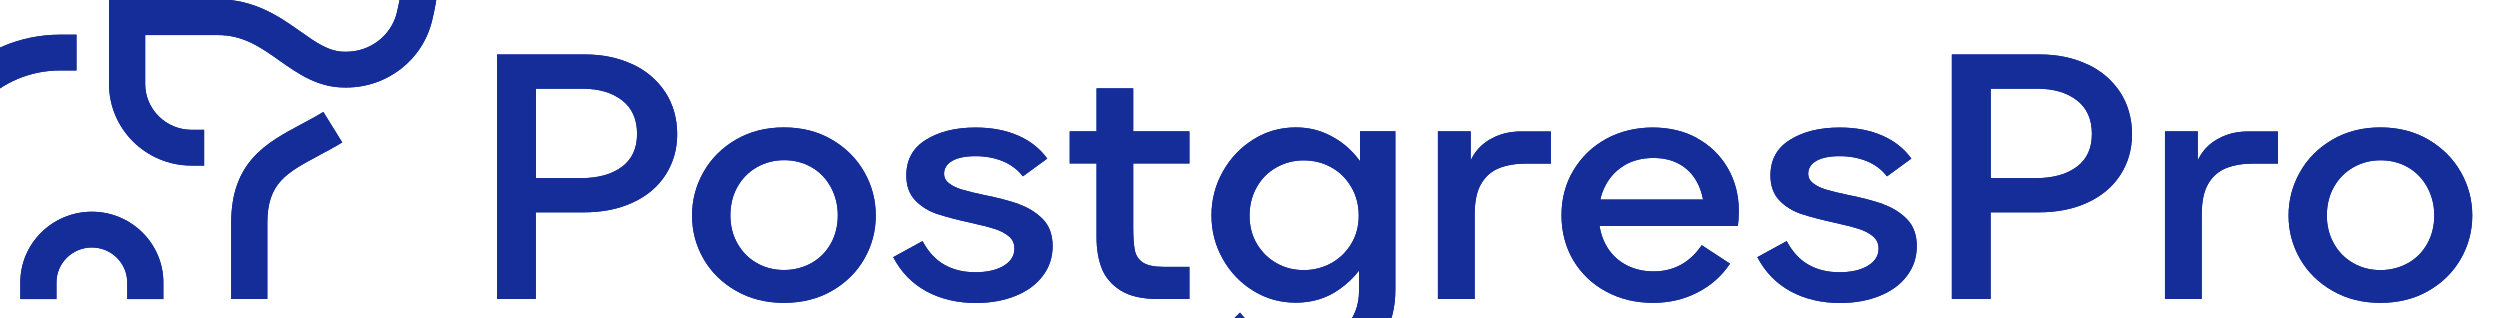
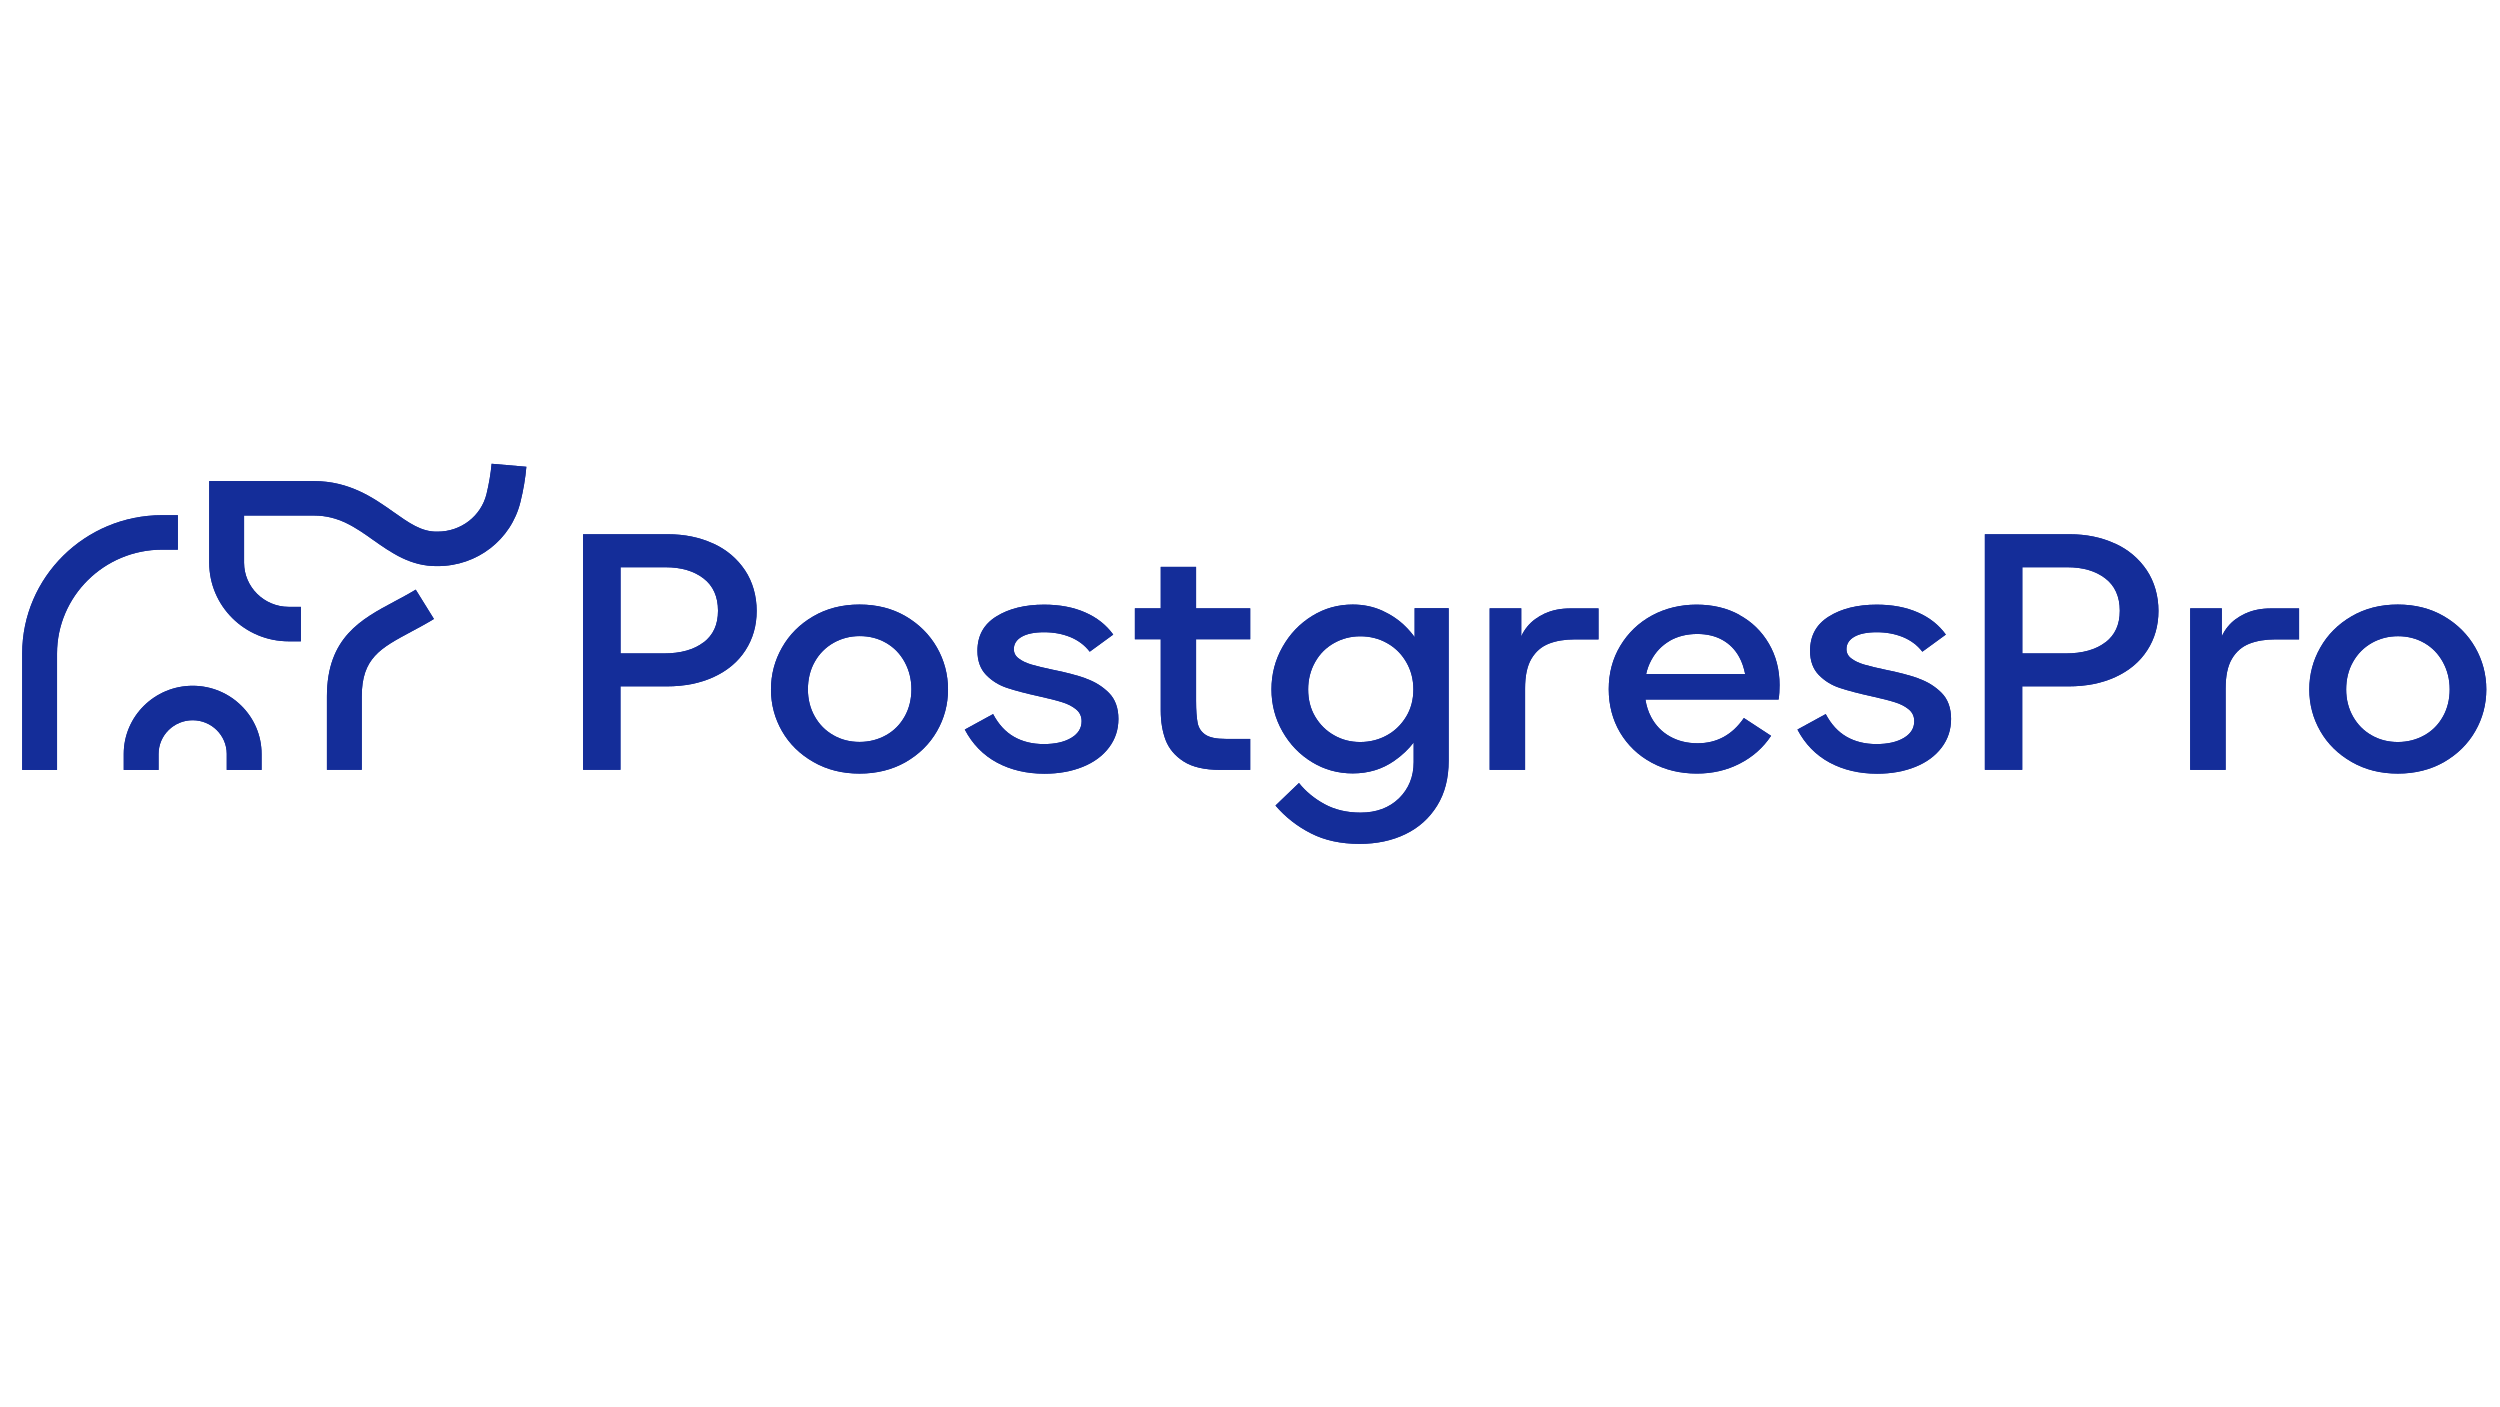
- <svg xmlns="http://www.w3.org/2000/svg" id="Layer_1" data-name="Layer 1" viewBox="80 370 1850 235">
+ <svg xmlns="http://www.w3.org/2000/svg" id="Layer_1" data-name="Layer 1" viewBox="0 0 1920 1080">
  <g>
    <path d="M547.67,417.44c-10.3-4.76-21.88-7.14-34.75-7.14h-65.13v180.91h28.73v-64.09h35.57c13.61,0,25.64-2.38,36.1-7.21,10.45-4.83,18.58-11.6,24.29-20.45,5.72-8.85,8.65-18.89,8.65-30.26s-3.01-22.31-9.02-31.3c-6.01-8.92-14.14-15.84-24.44-20.52v.07ZM540.37,493.28c-7.3,5.65-17.52,8.55-30.61,8.55h-33.17v-66.18h34.52c12.03,0,21.74,2.83,29.18,8.55,7.37,5.65,11.13,13.98,11.13,24.83s-3.68,18.59-10.98,24.31l-.08-.07Z" style="fill: #142d99;" />
    <path d="M695.67,473.36c-10.3-6.02-22.11-9.07-35.57-9.07s-25.27,3.05-35.57,9.07c-10.31,6.02-18.28,13.98-23.92,23.94-5.64,9.89-8.5,20.67-8.5,32.2s2.86,22.23,8.5,32.05c5.64,9.82,13.69,17.7,24.07,23.65,10.38,5.95,22.19,8.92,35.42,8.92s25.27-2.97,35.57-8.92c10.3-5.95,18.28-13.83,23.91-23.65,5.64-9.82,8.5-20.52,8.5-32.05s-2.86-22.31-8.5-32.2c-5.64-9.89-13.61-17.85-23.91-23.94ZM694.77,550.24c-3.38,6.1-8.12,10.93-14.21,14.35-6.09,3.42-12.94,5.21-20.38,5.21s-14.21-1.71-20.23-5.21c-6.02-3.42-10.76-8.25-14.21-14.35-3.46-6.1-5.26-13.09-5.26-20.82s1.73-15.02,5.26-21.19c3.46-6.17,8.27-11,14.36-14.5,6.09-3.42,12.78-5.21,20.16-5.21s14.21,1.71,20.23,5.21c6.02,3.42,10.76,8.33,14.21,14.57,3.46,6.32,5.26,13.31,5.26,21.04s-1.73,14.72-5.11,20.82l-.08.07Z" style="fill: #142d99;" />
    <path d="M833.83,520.94c-6.92-2.38-15.49-4.68-25.72-6.69-6.62-1.41-11.96-2.68-15.94-3.87-3.99-1.19-7.3-2.75-9.78-4.68-2.56-1.86-3.76-4.31-3.76-7.21,0-3.94,2.03-7.14,6.02-9.44,3.99-2.3,9.78-3.49,17.22-3.49s14.07,1.26,20.16,3.72c6.09,2.53,11.06,6.25,14.89,11.23l18.05-13.16c-5.41-7.44-12.56-13.09-21.58-17.03-8.95-3.94-19.48-5.95-31.51-5.95-14.81,0-27.07,3.05-36.7,9.07-9.7,6.02-14.52,14.8-14.52,26.4,0,7.73,2.26,13.9,6.69,18.51,4.44,4.54,9.78,7.88,16.09,9.96,6.24,2.08,14.44,4.24,24.59,6.47,7.67,1.71,13.61,3.2,17.75,4.54,4.21,1.26,7.75,3.12,10.6,5.43,2.86,2.31,4.29,5.35,4.29,9.15,0,5.35-2.63,9.59-7.97,12.79-5.34,3.2-12.33,4.76-21.06,4.76s-16.32-1.86-22.86-5.58c-6.54-3.72-11.88-9.52-16.09-17.47l-21.74,11.9c5.94,11.23,14.14,19.63,24.74,25.36,10.53,5.65,22.71,8.55,36.48,8.55,10.98,0,20.76-1.78,29.41-5.28,8.65-3.49,15.34-8.48,20.15-14.87,4.81-6.39,7.22-13.68,7.22-21.94s-2.41-15.09-7.29-20c-4.89-4.91-10.76-8.55-17.67-11l-.15-.15Z" style="fill: #142d99;" />
    <path d="M918.66,435.36h-27.22v31.82h-19.86v23.79h19.86v54.8c0,8.48,1.28,15.99,3.76,22.6,2.56,6.62,7.14,12.12,13.84,16.43,6.69,4.31,16.09,6.47,28.13,6.47h23.01v-23.79h-18.8c-7.14,0-12.33-1.04-15.57-3.2-3.23-2.16-5.26-5.2-6.02-9.07-.75-3.87-1.2-9.52-1.2-16.95v-47.29h41.59v-23.79h-41.59v-31.82h.08Z" style="fill: #142d99;" />
    <path d="M1086.51,489.42c-2.1-2.9-4.51-5.73-7.22-8.4-4.96-4.91-10.9-8.92-17.75-12.05-6.92-3.12-14.44-4.68-22.64-4.68-11.36,0-21.74,2.9-31.21,8.77-9.48,5.87-17.07,13.76-22.71,23.79-5.64,9.96-8.5,20.82-8.5,32.57s2.86,22.53,8.5,32.42c5.64,9.89,13.23,17.77,22.71,23.5,9.47,5.8,19.93,8.63,31.21,8.63,12.03,0,22.64-3.2,31.89-9.67,6.01-4.16,10.98-8.92,14.89-14.05v15.02c0,11.23-3.76,20.45-11.21,27.81-7.52,7.29-17.37,11-29.56,11-10.45,0-19.63-2.16-27.6-6.47-7.9-4.31-14.52-9.74-19.7-16.28l-18.05,17.33c7.52,8.77,16.55,15.91,27.22,21.34,10.6,5.43,23.09,8.1,37.38,8.1,13.23,0,25.04-2.53,35.27-7.51,10.3-4.98,18.35-12.27,24.29-21.86,5.94-9.59,8.87-21.04,8.87-34.5v-117.11h-26.17v22.23l.08.07ZM1079.97,550.32c-3.68,6.1-8.57,10.93-14.74,14.35-6.17,3.42-13.01,5.2-20.53,5.2s-14.07-1.71-20.16-5.2c-6.09-3.42-10.9-8.25-14.52-14.35-3.61-6.1-5.34-13.09-5.34-20.82s1.81-14.8,5.34-21.04c3.54-6.32,8.42-11.15,14.52-14.57,6.09-3.42,12.78-5.21,20.16-5.21s14.36,1.71,20.53,5.21c6.17,3.42,11.13,8.33,14.74,14.57,3.69,6.32,5.49,13.31,5.49,21.04s-1.8,14.72-5.49,20.82Z" style="fill: #142d99;" />
    <path d="M1186.61,471.05c-5.56,2.6-10.08,5.87-13.46,9.96-2.11,2.53-3.68,5.13-4.81,7.73v-21.56h-24.29v124.1h27.22v-62.53c0-9.67,1.58-17.25,4.81-22.75,3.24-5.5,7.67-9.37,13.31-11.6,5.64-2.23,12.33-3.35,20-3.35h18.28v-23.79h-21.43c-7.52,0-14.06,1.26-19.63,3.87v-.07Z" style="fill: #142d99;" />
    <path d="M1335.9,472.24c-9.55-5.28-20.61-7.88-32.94-7.88s-24.22,2.83-34.37,8.4c-10.23,5.58-18.28,13.38-24.22,23.27-5.94,9.89-8.87,20.97-8.87,33.24s2.93,23.5,8.72,33.31c5.87,9.82,13.91,17.55,24.22,23.12,10.3,5.58,21.88,8.4,34.74,8.4,12.03,0,23.01-2.53,32.94-7.66,9.93-5.06,17.97-12.19,24.07-21.34l-20.91-13.68c-4.36,6.39-9.48,11.23-15.42,14.5-5.94,3.27-12.64,4.91-20.16,4.91-8.05,0-15.12-1.78-21.29-5.28-6.17-3.49-10.98-8.48-14.36-14.87-2.18-4.09-3.61-8.63-4.36-13.46h102.28c.53-3.42.75-7.14.75-11.08,0-11.9-2.78-22.53-8.27-31.9-5.49-9.37-13.01-16.73-22.64-21.94l.08-.07ZM1282.28,492.17c6.09-3.49,13.16-5.28,21.21-5.28,7.3,0,13.76,1.49,19.25,4.54,5.49,3.05,9.78,7.36,12.94,13.09,2.18,3.87,3.61,8.33,4.59,13.16h-76.03c.83-3.79,2.11-7.29,3.91-10.63,3.38-6.39,8.12-11.3,14.21-14.87h-.07Z" style="fill: #142d99;" />
    <path d="M1473.29,520.94c-6.92-2.38-15.49-4.68-25.72-6.69-6.62-1.41-11.96-2.68-15.94-3.87-3.99-1.19-7.3-2.75-9.78-4.68-2.56-1.86-3.76-4.31-3.76-7.21,0-3.94,2.03-7.14,6.01-9.44,3.99-2.3,9.78-3.49,17.22-3.49s14.06,1.26,20.16,3.72c6.09,2.53,11.06,6.25,14.89,11.23l18.05-13.16c-5.42-7.44-12.56-13.09-21.58-17.03-8.95-3.94-19.48-5.95-31.51-5.95-14.82,0-27.08,3.05-36.7,9.07-9.7,6.02-14.51,14.8-14.51,26.4,0,7.73,2.25,13.9,6.69,18.51,4.44,4.54,9.78,7.88,16.1,9.96,6.24,2.08,14.44,4.24,24.59,6.47,7.67,1.71,13.61,3.2,17.75,4.54,4.21,1.26,7.75,3.12,10.6,5.43,2.86,2.31,4.29,5.35,4.29,9.15,0,5.35-2.63,9.59-7.97,12.79-5.34,3.2-12.33,4.76-21.06,4.76s-16.32-1.86-22.86-5.58c-6.54-3.72-11.88-9.52-16.09-17.47l-21.73,11.9c5.94,11.23,14.14,19.63,24.74,25.36,10.53,5.65,22.71,8.55,36.47,8.55,10.98,0,20.76-1.78,29.41-5.28,8.65-3.49,15.34-8.48,20.16-14.87,4.81-6.39,7.22-13.68,7.22-21.94s-2.41-15.09-7.3-20c-4.89-4.91-10.75-8.55-17.67-11l-.15-.15Z" style="fill: #142d99;" />
    <path d="M1624.23,417.44c-10.3-4.76-21.88-7.14-34.74-7.14h-65.13v180.91h28.73v-64.09h35.57c13.61,0,25.64-2.38,36.1-7.21,10.45-4.83,18.58-11.6,24.29-20.45,5.72-8.77,8.65-18.89,8.65-30.26s-3.01-22.31-9.02-31.3c-6.01-8.92-14.14-15.84-24.44-20.52v.07ZM1616.94,493.28c-7.3,5.65-17.52,8.55-30.61,8.55h-33.17v-66.18h34.52c12.03,0,21.74,2.83,29.18,8.55,7.37,5.65,11.13,13.98,11.13,24.83s-3.68,18.59-10.98,24.31l-.08-.07Z" style="fill: #142d99;" />
    <path d="M1724.63,471.05c-5.56,2.6-10.08,5.87-13.46,9.96-2.11,2.53-3.68,5.13-4.81,7.73v-21.56h-24.29v124.1h27.22v-62.53c0-9.67,1.58-17.25,4.81-22.75,3.23-5.5,7.67-9.37,13.31-11.6,5.64-2.23,12.33-3.35,20-3.35h18.28v-23.79h-21.43c-7.52,0-14.06,1.26-19.63,3.87v-.07Z" style="fill: #142d99;" />
    <path d="M1900.99,497.3c-5.64-9.89-13.61-17.85-23.91-23.94-10.3-6.02-22.11-9.07-35.57-9.07s-25.27,3.05-35.57,9.07c-10.3,6.02-18.28,13.98-23.91,23.94-5.64,9.89-8.5,20.67-8.5,32.2s2.86,22.23,8.5,32.05c5.64,9.82,13.69,17.7,24.06,23.65s22.19,8.92,35.42,8.92,25.27-2.97,35.57-8.92c10.3-5.95,18.28-13.83,23.91-23.65,5.64-9.82,8.5-20.52,8.5-32.05s-2.86-22.31-8.5-32.2ZM1876.17,550.32c-3.38,6.1-8.12,10.93-14.22,14.35-6.09,3.42-12.94,5.2-20.38,5.2s-14.21-1.71-20.23-5.2c-6.02-3.42-10.75-8.25-14.21-14.35-3.46-6.1-5.26-13.09-5.26-20.82s1.73-15.02,5.26-21.19c3.46-6.17,8.27-11,14.36-14.5,6.09-3.42,12.78-5.2,20.16-5.2s14.21,1.71,20.23,5.2c6.01,3.42,10.75,8.33,14.21,14.57,3.46,6.32,5.26,13.31,5.26,21.04s-1.73,14.72-5.12,20.82l-.07.07Z" style="fill: #142d99;" />
    <path d="M147.96,526.67c-29.18,0-52.94,23.5-52.94,52.35v12.27h26.77v-12.27c0-14.28,11.73-25.88,26.17-25.88s26.17,11.6,26.17,25.88v12.27h26.77v-12.27c0-28.85-23.76-52.35-52.94-52.35Z" style="fill: #142d99;" />
    <path d="M136.61,422.13v-26.47h-12.18c-59.19,0-107.39,47.66-107.39,106.25v89.38h26.77v-89.38c0-43.94,36.17-79.78,80.7-79.78h12.18-.07Z" style="fill: #142d99;" />
    <path d="M302.89,461.98c-25.5,13.61-51.82,27.66-51.82,72.94v56.29h26.77v-56.29c0-29.44,14.21-37.03,37.75-49.67,5.72-3.05,11.58-6.17,17.67-9.89l-13.99-22.53c-5.49,3.35-10.98,6.25-16.4,9.15Z" style="fill: #142d99;" />
    <path d="M373.66,379.37c-4.21,17.03-19.63,28.92-37.53,28.92h-.6c-11.88.15-21.36-6.62-33.47-15.17-14.97-10.56-33.54-23.65-60.92-23.65h-80.47v62.68c0,33.31,27.37,60.38,61.07,60.38h9.33v-26.47h-9.33c-18.88,0-34.29-15.24-34.29-33.91v-36.21h53.77c18.8,0,31.74,9.07,45.35,18.74,14.14,9.96,28.8,20.3,49.18,20.08h.45c30.23,0,56.33-20.22,63.47-49.15,2.25-9,3.84-18.37,4.59-27.14l-26.7-2.31c-.68,7.51-2.03,15.47-3.91,23.2Z" style="fill: #142d99;" />
  </g>
  <g>
    <path d="M547.67,417.44c-10.3-4.76-21.88-7.14-34.75-7.14h-65.13v180.91h28.73v-64.09h35.57c13.61,0,25.64-2.38,36.1-7.21,10.45-4.83,18.58-11.6,24.29-20.45,5.72-8.85,8.65-18.89,8.65-30.26s-3.01-22.31-9.02-31.3c-6.01-8.92-14.14-15.84-24.44-20.52v.07ZM540.37,493.28c-7.3,5.65-17.52,8.55-30.61,8.55h-33.17v-66.18h34.52c12.03,0,21.74,2.83,29.18,8.55,7.37,5.65,11.13,13.98,11.13,24.83s-3.68,18.59-10.98,24.31l-.08-.07Z" style="fill: #142d99;" />
    <path d="M695.67,473.36c-10.3-6.02-22.11-9.07-35.57-9.07s-25.27,3.05-35.57,9.07c-10.31,6.02-18.28,13.98-23.92,23.94-5.64,9.89-8.5,20.67-8.5,32.2s2.86,22.23,8.5,32.05c5.64,9.82,13.69,17.7,24.07,23.65,10.38,5.95,22.19,8.92,35.42,8.92s25.27-2.97,35.57-8.92c10.3-5.95,18.28-13.83,23.91-23.65,5.64-9.82,8.5-20.52,8.5-32.05s-2.86-22.31-8.5-32.2c-5.64-9.89-13.61-17.85-23.91-23.94ZM694.77,550.24c-3.38,6.1-8.12,10.93-14.21,14.35-6.09,3.42-12.94,5.21-20.38,5.21s-14.21-1.71-20.23-5.21c-6.02-3.42-10.76-8.25-14.21-14.35-3.46-6.1-5.26-13.09-5.26-20.82s1.73-15.02,5.26-21.19c3.46-6.17,8.27-11,14.36-14.5,6.09-3.42,12.78-5.21,20.16-5.21s14.21,1.71,20.23,5.21c6.02,3.42,10.76,8.33,14.21,14.57,3.46,6.32,5.26,13.31,5.26,21.04s-1.73,14.72-5.11,20.82l-.08.07Z" style="fill: #142d99;" />
    <path d="M833.83,520.94c-6.92-2.38-15.49-4.68-25.72-6.69-6.62-1.41-11.96-2.68-15.94-3.87-3.99-1.19-7.3-2.75-9.78-4.68-2.56-1.86-3.76-4.31-3.76-7.21,0-3.94,2.03-7.14,6.02-9.44,3.99-2.3,9.78-3.49,17.22-3.49s14.07,1.26,20.16,3.72c6.09,2.53,11.06,6.25,14.89,11.23l18.05-13.16c-5.41-7.44-12.56-13.09-21.58-17.03-8.95-3.94-19.48-5.95-31.51-5.95-14.81,0-27.07,3.05-36.7,9.07-9.7,6.02-14.52,14.8-14.52,26.4,0,7.73,2.26,13.9,6.69,18.51,4.44,4.54,9.78,7.88,16.09,9.96,6.24,2.08,14.44,4.24,24.59,6.47,7.67,1.71,13.61,3.2,17.75,4.54,4.21,1.26,7.75,3.12,10.6,5.43,2.86,2.31,4.29,5.35,4.29,9.15,0,5.35-2.63,9.59-7.97,12.79-5.34,3.2-12.33,4.76-21.06,4.76s-16.32-1.86-22.86-5.58c-6.54-3.72-11.88-9.52-16.09-17.47l-21.74,11.9c5.94,11.23,14.14,19.63,24.74,25.36,10.53,5.65,22.71,8.55,36.48,8.55,10.98,0,20.76-1.78,29.41-5.28,8.65-3.49,15.34-8.48,20.15-14.87,4.81-6.39,7.22-13.68,7.22-21.94s-2.41-15.09-7.29-20c-4.89-4.91-10.76-8.55-17.67-11l-.15-.15Z" style="fill: #142d99;" />
    <path d="M918.66,435.36h-27.22v31.82h-19.86v23.79h19.86v54.8c0,8.48,1.28,15.99,3.76,22.6,2.56,6.62,7.14,12.12,13.84,16.43,6.69,4.31,16.09,6.47,28.13,6.47h23.01v-23.79h-18.8c-7.14,0-12.33-1.04-15.57-3.2-3.23-2.16-5.26-5.2-6.02-9.07-.75-3.87-1.2-9.52-1.2-16.95v-47.29h41.59v-23.79h-41.59v-31.82h.08Z" style="fill: #142d99;" />
    <path d="M1086.51,489.42c-2.1-2.9-4.51-5.73-7.22-8.4-4.96-4.91-10.9-8.92-17.75-12.05-6.92-3.12-14.44-4.68-22.64-4.68-11.36,0-21.74,2.9-31.21,8.77-9.48,5.87-17.07,13.76-22.71,23.79-5.64,9.96-8.5,20.82-8.5,32.57s2.86,22.53,8.5,32.42c5.64,9.89,13.23,17.77,22.71,23.5,9.47,5.8,19.93,8.63,31.21,8.63,12.03,0,22.64-3.2,31.89-9.67,6.01-4.16,10.98-8.92,14.89-14.05v15.02c0,11.23-3.76,20.45-11.21,27.81-7.52,7.29-17.37,11-29.56,11-10.45,0-19.63-2.16-27.6-6.47-7.9-4.31-14.52-9.74-19.7-16.28l-18.05,17.33c7.52,8.77,16.55,15.91,27.22,21.34,10.6,5.43,23.09,8.1,37.38,8.1,13.23,0,25.04-2.53,35.27-7.51,10.3-4.98,18.35-12.27,24.29-21.86,5.94-9.59,8.87-21.04,8.87-34.5v-117.11h-26.17v22.23l.08.07ZM1079.97,550.32c-3.68,6.1-8.57,10.93-14.74,14.35-6.17,3.42-13.01,5.2-20.53,5.2s-14.07-1.71-20.16-5.2c-6.09-3.42-10.9-8.25-14.52-14.35-3.61-6.1-5.34-13.09-5.34-20.82s1.81-14.8,5.34-21.04c3.54-6.32,8.42-11.15,14.52-14.57,6.09-3.42,12.78-5.21,20.16-5.21s14.36,1.71,20.53,5.21c6.17,3.42,11.13,8.33,14.74,14.57,3.69,6.32,5.49,13.31,5.49,21.04s-1.8,14.72-5.49,20.82Z" style="fill: #142d99;" />
    <path d="M1186.61,471.05c-5.56,2.6-10.08,5.87-13.46,9.96-2.11,2.53-3.68,5.13-4.81,7.73v-21.56h-24.29v124.1h27.22v-62.53c0-9.67,1.58-17.25,4.81-22.75,3.24-5.5,7.67-9.37,13.31-11.6,5.64-2.23,12.33-3.35,20-3.35h18.28v-23.79h-21.43c-7.52,0-14.06,1.26-19.63,3.87v-.07Z" style="fill: #142d99;" />
    <path d="M1335.9,472.24c-9.55-5.28-20.61-7.88-32.94-7.88s-24.22,2.83-34.37,8.4c-10.23,5.58-18.28,13.38-24.22,23.27-5.94,9.89-8.87,20.97-8.87,33.24s2.93,23.5,8.72,33.31c5.87,9.82,13.91,17.55,24.22,23.12,10.3,5.58,21.88,8.4,34.74,8.4,12.03,0,23.01-2.53,32.94-7.66,9.93-5.06,17.97-12.19,24.07-21.34l-20.91-13.68c-4.36,6.39-9.48,11.23-15.42,14.5-5.94,3.27-12.64,4.91-20.16,4.91-8.05,0-15.12-1.78-21.29-5.28-6.17-3.49-10.98-8.48-14.36-14.87-2.18-4.09-3.61-8.63-4.36-13.46h102.28c.53-3.42.75-7.14.75-11.08,0-11.9-2.78-22.53-8.27-31.9-5.49-9.37-13.01-16.73-22.64-21.94l.08-.07ZM1282.28,492.17c6.09-3.49,13.16-5.28,21.21-5.28,7.3,0,13.76,1.49,19.25,4.54,5.49,3.05,9.78,7.36,12.94,13.09,2.18,3.87,3.61,8.33,4.59,13.16h-76.03c.83-3.79,2.11-7.29,3.91-10.63,3.38-6.39,8.12-11.3,14.21-14.87h-.07Z" style="fill: #142d99;" />
    <path d="M1473.29,520.94c-6.92-2.38-15.49-4.68-25.72-6.69-6.62-1.41-11.96-2.68-15.94-3.87-3.99-1.19-7.3-2.75-9.78-4.68-2.56-1.86-3.76-4.31-3.76-7.21,0-3.94,2.03-7.14,6.01-9.44,3.99-2.3,9.78-3.49,17.22-3.49s14.06,1.26,20.16,3.72c6.09,2.53,11.06,6.25,14.89,11.23l18.05-13.16c-5.42-7.44-12.56-13.09-21.58-17.03-8.95-3.94-19.48-5.95-31.51-5.95-14.82,0-27.08,3.05-36.7,9.07-9.7,6.02-14.51,14.8-14.51,26.4,0,7.73,2.25,13.9,6.69,18.51,4.44,4.54,9.78,7.88,16.1,9.96,6.24,2.08,14.44,4.24,24.59,6.47,7.67,1.71,13.61,3.2,17.75,4.54,4.21,1.26,7.75,3.12,10.6,5.43,2.86,2.31,4.29,5.35,4.29,9.15,0,5.35-2.63,9.59-7.97,12.79-5.34,3.2-12.33,4.76-21.06,4.76s-16.32-1.86-22.86-5.58c-6.54-3.72-11.88-9.52-16.09-17.47l-21.73,11.9c5.94,11.23,14.14,19.63,24.74,25.36,10.53,5.65,22.71,8.55,36.47,8.55,10.98,0,20.76-1.78,29.41-5.28,8.65-3.49,15.34-8.48,20.16-14.87,4.81-6.39,7.22-13.68,7.22-21.94s-2.41-15.09-7.3-20c-4.89-4.91-10.75-8.55-17.67-11l-.15-.15Z" style="fill: #142d99;" />
    <path d="M1624.23,417.44c-10.3-4.76-21.88-7.14-34.74-7.14h-65.13v180.91h28.73v-64.09h35.57c13.61,0,25.64-2.38,36.1-7.21,10.45-4.83,18.58-11.6,24.29-20.45,5.72-8.77,8.65-18.89,8.65-30.26s-3.01-22.31-9.02-31.3c-6.01-8.92-14.14-15.84-24.44-20.52v.07ZM1616.94,493.28c-7.3,5.65-17.52,8.55-30.61,8.55h-33.17v-66.18h34.52c12.03,0,21.74,2.83,29.18,8.55,7.37,5.65,11.13,13.98,11.13,24.83s-3.68,18.59-10.98,24.31l-.08-.07Z" style="fill: #142d99;" />
    <path d="M1724.63,471.05c-5.56,2.6-10.08,5.87-13.46,9.96-2.11,2.53-3.68,5.13-4.81,7.73v-21.56h-24.29v124.1h27.22v-62.53c0-9.67,1.58-17.25,4.81-22.75,3.23-5.5,7.67-9.37,13.31-11.6,5.64-2.23,12.33-3.35,20-3.35h18.28v-23.79h-21.43c-7.52,0-14.06,1.26-19.63,3.87v-.07Z" style="fill: #142d99;" />
    <path d="M1900.99,497.3c-5.64-9.89-13.61-17.85-23.91-23.94-10.3-6.02-22.11-9.07-35.57-9.07s-25.27,3.05-35.57,9.07c-10.3,6.02-18.28,13.98-23.91,23.94-5.64,9.89-8.5,20.67-8.5,32.2s2.86,22.23,8.5,32.05c5.64,9.82,13.69,17.7,24.06,23.65s22.19,8.92,35.42,8.92,25.27-2.97,35.57-8.92c10.3-5.95,18.28-13.83,23.91-23.65,5.64-9.82,8.5-20.52,8.5-32.05s-2.86-22.31-8.5-32.2ZM1876.17,550.32c-3.38,6.1-8.12,10.93-14.22,14.35-6.09,3.42-12.94,5.2-20.38,5.2s-14.21-1.71-20.23-5.2c-6.02-3.42-10.75-8.25-14.21-14.35-3.46-6.1-5.26-13.09-5.26-20.82s1.73-15.02,5.26-21.19c3.46-6.17,8.27-11,14.36-14.5,6.09-3.42,12.78-5.2,20.16-5.2s14.21,1.71,20.23,5.2c6.01,3.42,10.75,8.33,14.21,14.57,3.46,6.32,5.26,13.31,5.26,21.04s-1.73,14.72-5.12,20.82l-.07.07Z" style="fill: #142d99;" />
    <path d="M147.96,526.67c-29.18,0-52.94,23.5-52.94,52.35v12.27h26.77v-12.27c0-14.28,11.73-25.88,26.17-25.88s26.17,11.6,26.17,25.88v12.27h26.77v-12.27c0-28.85-23.76-52.35-52.94-52.35Z" style="fill: #142d99;" />
    <path d="M136.61,422.13v-26.47h-12.18c-59.19,0-107.39,47.66-107.39,106.25v89.38h26.77v-89.38c0-43.94,36.17-79.78,80.7-79.78h12.18-.07Z" style="fill: #142d99;" />
    <path d="M302.89,461.98c-25.5,13.61-51.82,27.66-51.82,72.94v56.29h26.77v-56.29c0-29.44,14.21-37.03,37.75-49.67,5.72-3.05,11.58-6.17,17.67-9.89l-13.99-22.53c-5.49,3.35-10.98,6.25-16.4,9.15Z" style="fill: #142d99;" />
    <path d="M373.66,379.37c-4.21,17.03-19.63,28.92-37.53,28.92h-.6c-11.88.15-21.36-6.62-33.47-15.17-14.97-10.56-33.54-23.65-60.92-23.65h-80.47v62.68c0,33.31,27.37,60.38,61.07,60.38h9.33v-26.47h-9.33c-18.88,0-34.29-15.24-34.29-33.91v-36.21h53.77c18.8,0,31.74,9.07,45.35,18.74,14.14,9.96,28.8,20.3,49.18,20.08h.45c30.23,0,56.33-20.22,63.47-49.15,2.25-9,3.84-18.37,4.59-27.14l-26.7-2.31c-.68,7.51-2.03,15.47-3.91,23.2Z" style="fill: #142d99;" />
  </g>
</svg>
